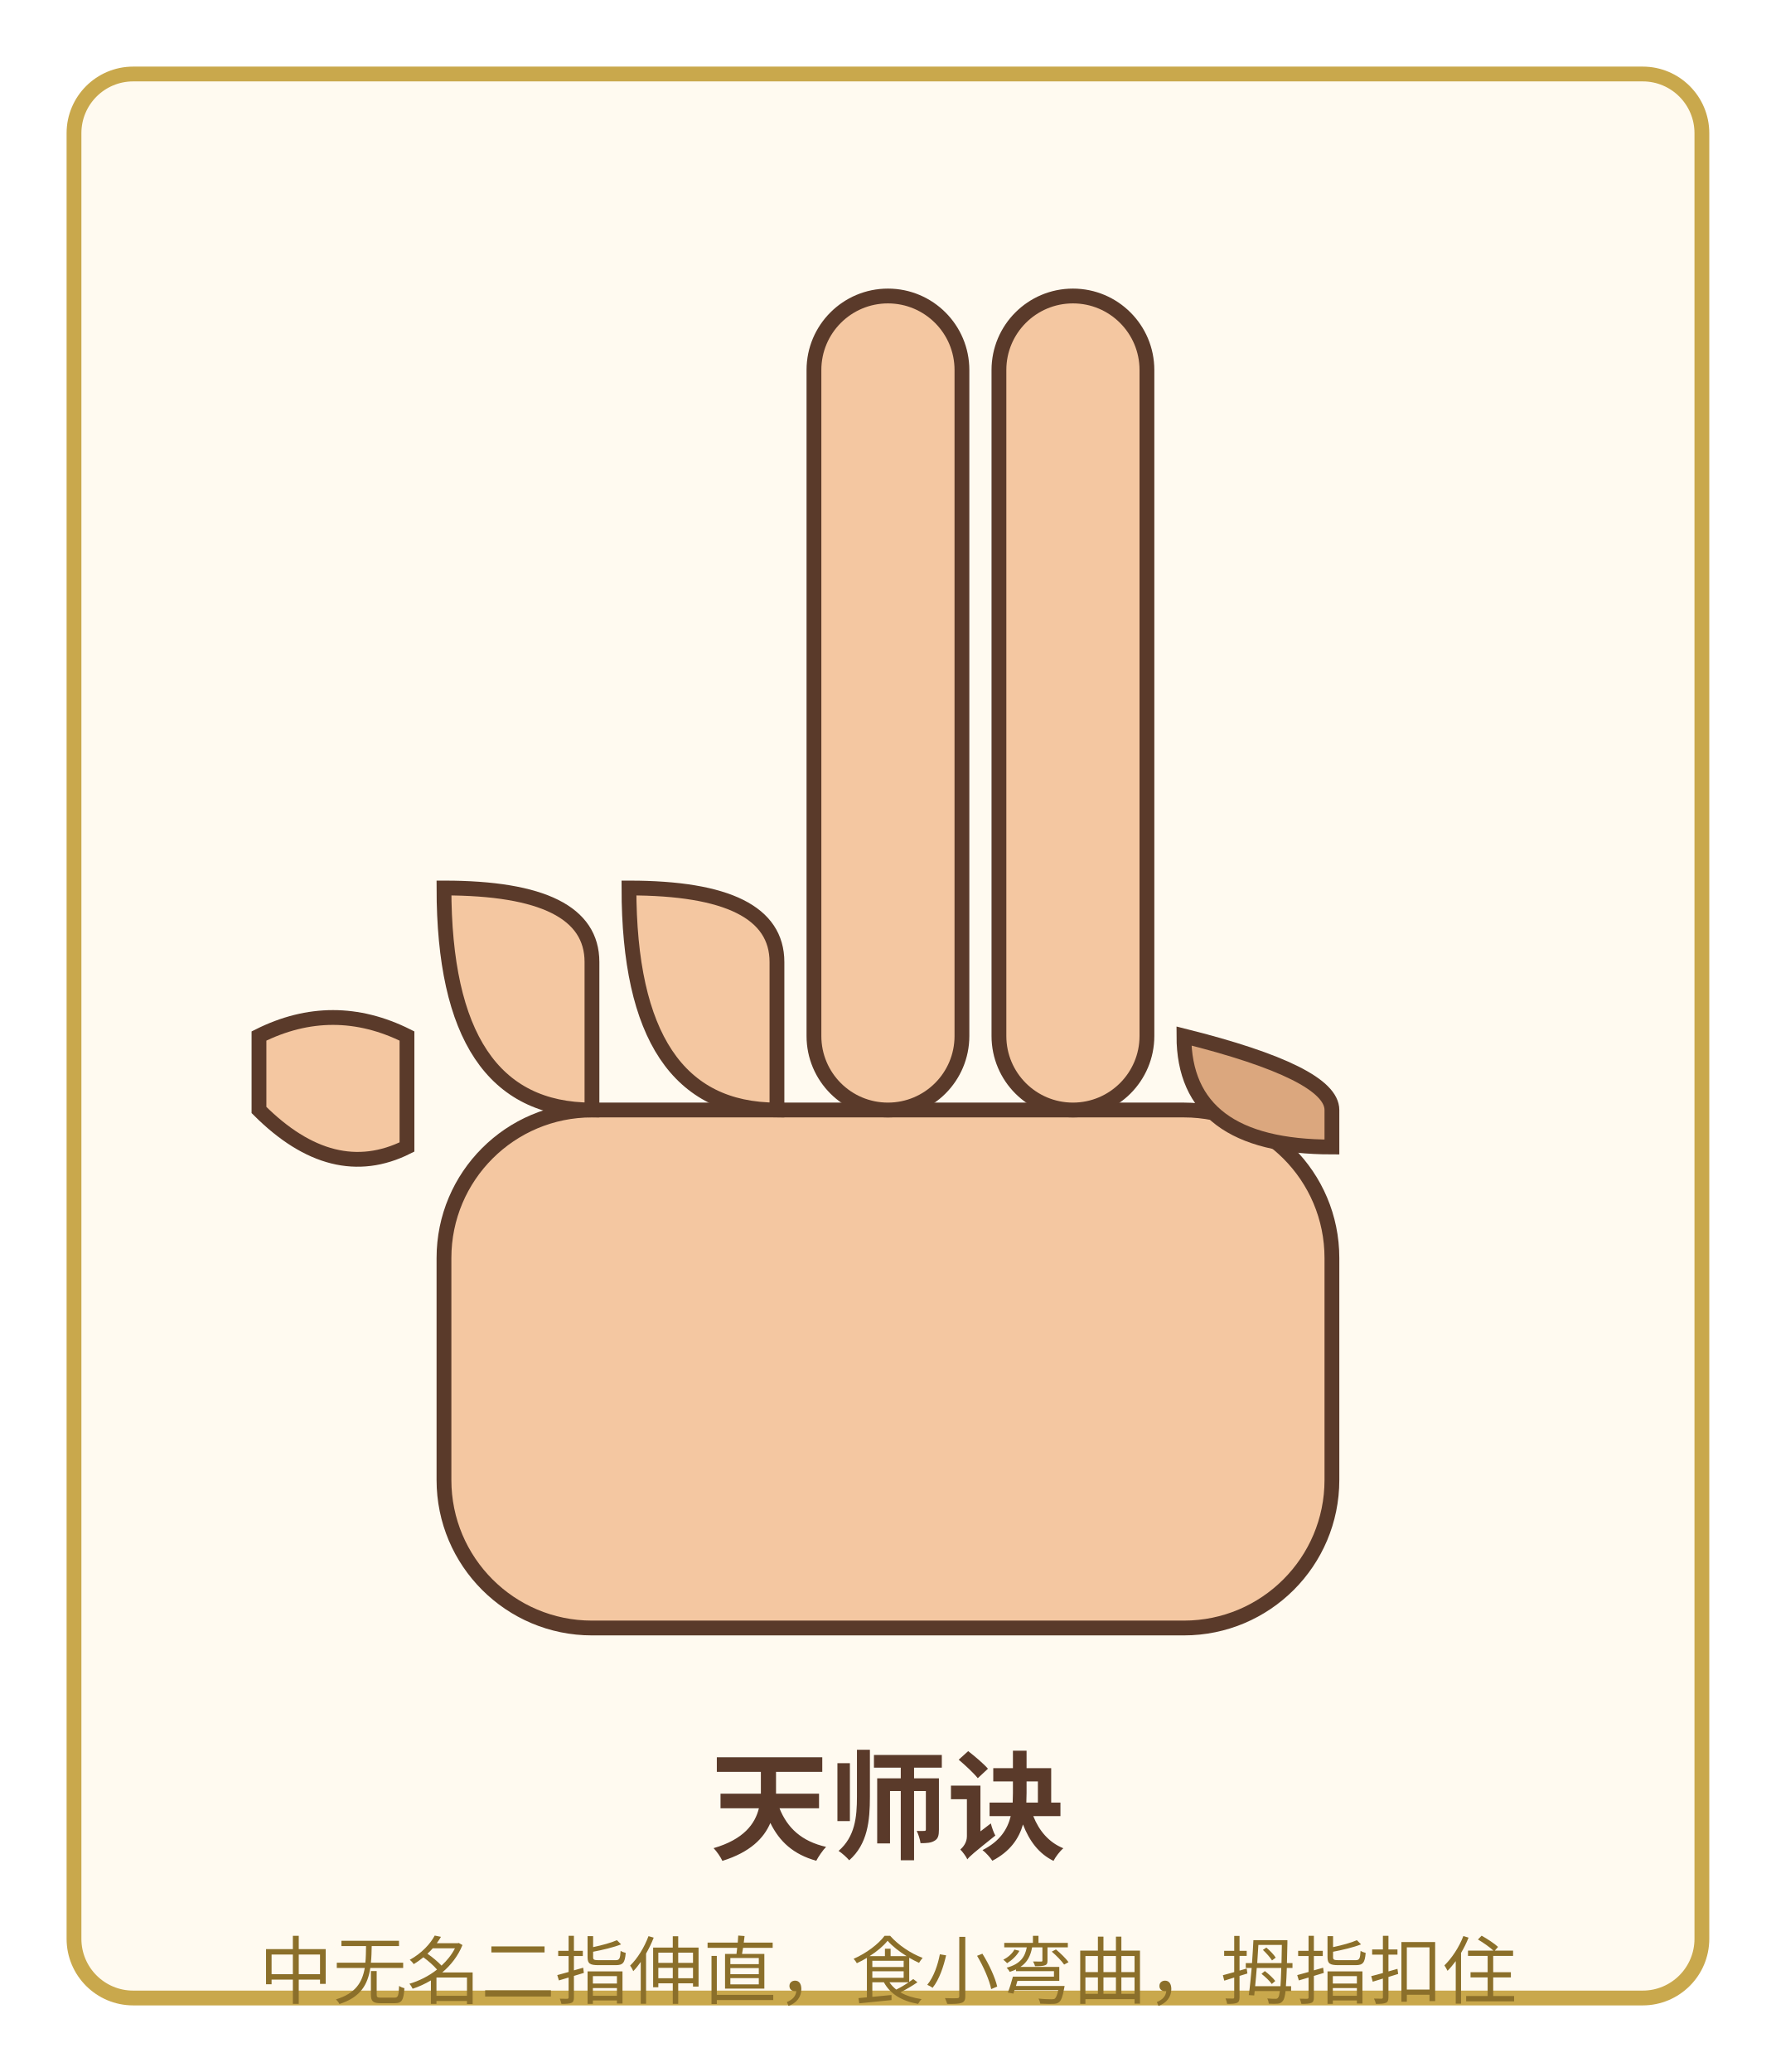
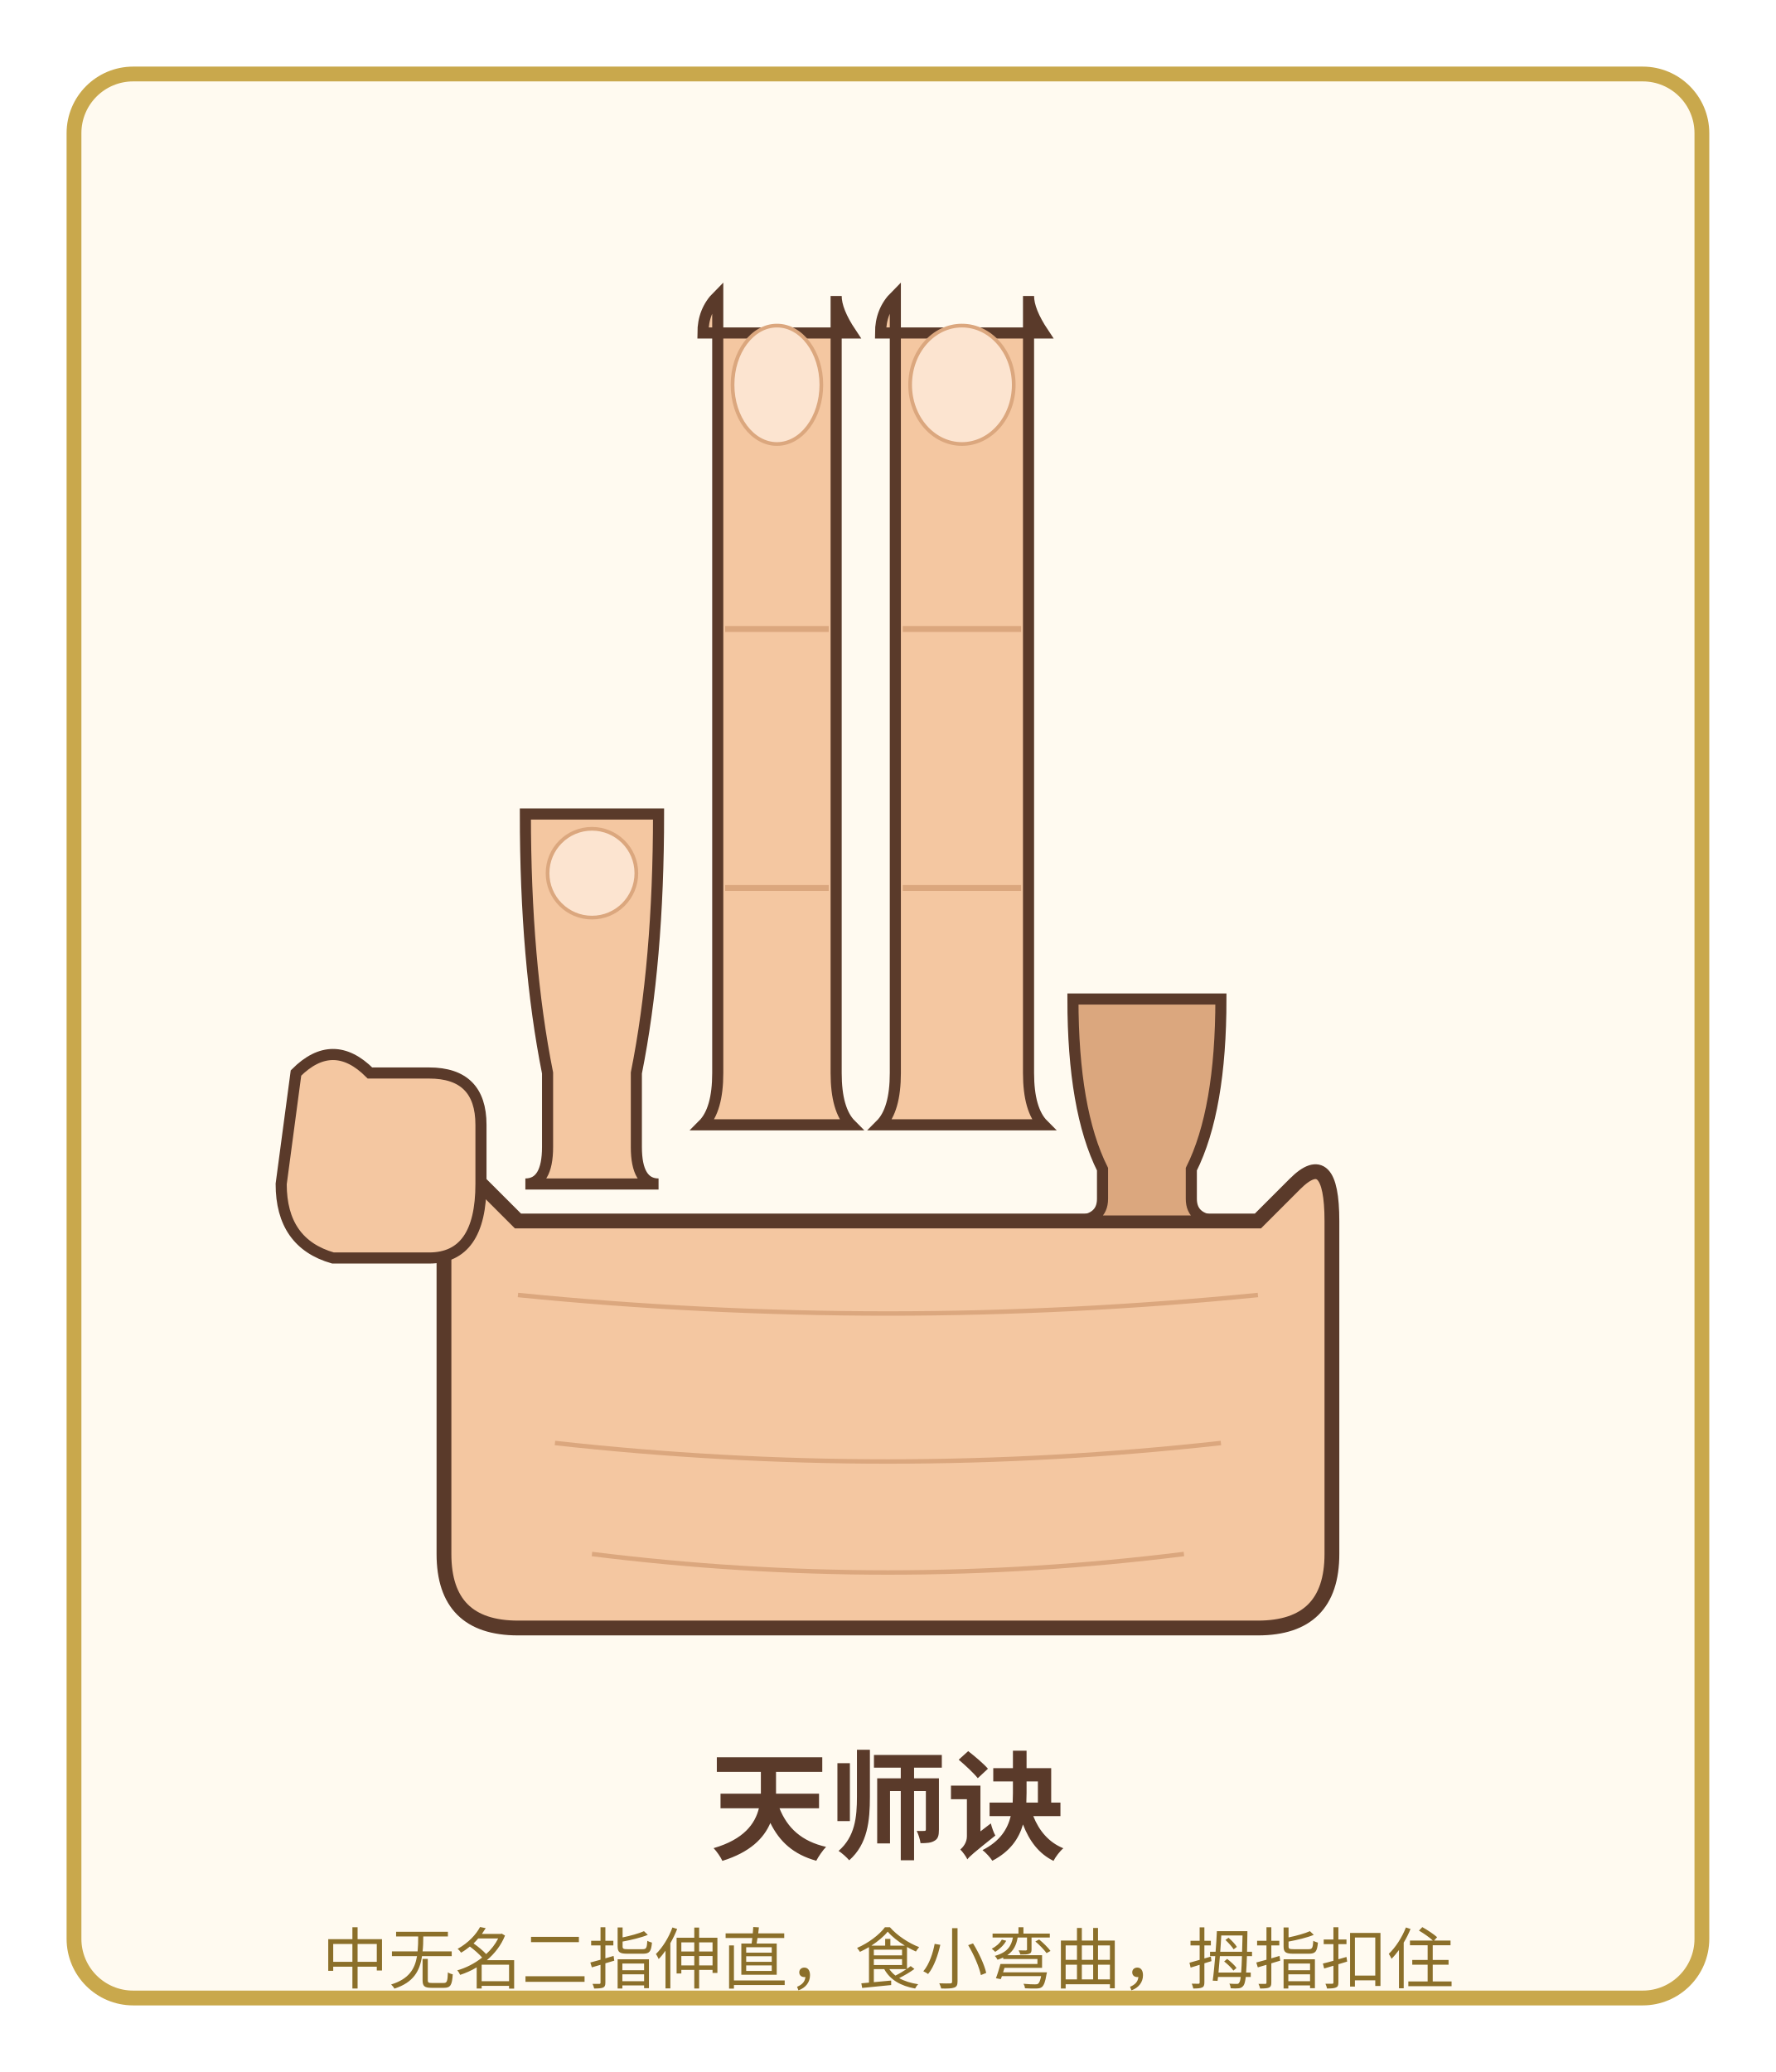
<svg xmlns="http://www.w3.org/2000/svg" viewBox="0 0 240 280" width="180">
  <rect x="10" y="10" width="220" height="260" fill="#fffaf0" stroke="#c9a84c" stroke-width="2" rx="8" />
-   <rect x="60" y="150" width="120" height="70" rx="20" fill="#f4c7a1" stroke="#5a3a2a" stroke-width="2" />
-   <path d="M 60 120 Q 60 150 80 150 L 80 130 Q 80 120 60 120 Z" fill="#f4c7a1" stroke="#5a3a2a" stroke-width="2" />
-   <path d="M 85 120 Q 85 150 105 150 L 105 130 Q 105 120 85 120 Z" fill="#f4c7a1" stroke="#5a3a2a" stroke-width="2" />
-   <rect x="110" y="40" width="20" height="110" rx="10" fill="#f4c7a1" stroke="#5a3a2a" stroke-width="2" />
-   <rect x="135" y="40" width="20" height="110" rx="10" fill="#f4c7a1" stroke="#5a3a2a" stroke-width="2" />
-   <path d="M 160 140 Q 160 155 180 155 L 180 150 Q 180 145 160 140 Z" fill="#dba77e" stroke="#5a3a2a" stroke-width="2" />
-   <path d="M 35 140 Q 45 135 55 140 L 55 155 Q 45 160 35 150 Z" fill="#f4c7a1" stroke="#5a3a2a" stroke-width="2" />
+   <path d="M 65 160 Q 60 155 60 165 L 60 210 Q 60 220 70 220 L 170 220 Q 180 220 180 210 L 180 165 Q 180 155 175 160 L 170 165 L 70 165 Z" fill="#f4c7a1" stroke="#5a3a2a" stroke-width="2" />
+   <path d="M 70 175 Q 120 180 170 175" fill="none" stroke="#dba77e" stroke-width="0.6" />
+   <path d="M 75 195 Q 120 200 165 195" fill="none" stroke="#dba77e" stroke-width="0.6" />
+   <path d="M 80 210 Q 120 215 160 210" fill="none" stroke="#dba77e" stroke-width="0.6" />
+   <path d="M 71 110 Q 71 130 74 145 L 74 155 Q 74 160 71 160 L 89 160 Q 86 160 86 155 L 86 145 Q 89 130 89 110 Z" fill="#f4c7a1" stroke="#5a3a2a" stroke-width="1.5" />
+   <ellipse cx="80" cy="118" rx="6" ry="6" fill="#fce4d0" stroke="#dba77e" stroke-width="0.5" />
+   <path d="M 95 45 Q 95 42 97 40 L 97 145 Q 97 150 95 152 L 115 152 Q 113 150 113 145 L 113 40 Q 113 42 115 45 Z" fill="#f4c7a1" stroke="#5a3a2a" stroke-width="1.5" />
+   <line x1="98" y1="85" x2="112" y2="85" stroke="#dba77e" stroke-width="0.8" />
+   <line x1="98" y1="120" x2="112" y2="120" stroke="#dba77e" stroke-width="0.8" />
+   <ellipse cx="105" cy="52" rx="6" ry="8" fill="#fce4d0" stroke="#dba77e" stroke-width="0.5" />
+   <path d="M 119 45 Q 119 42 121 40 L 121 145 Q 121 150 119 152 L 141 152 Q 139 150 139 145 L 139 40 Q 139 42 141 45 Z" fill="#f4c7a1" stroke="#5a3a2a" stroke-width="1.5" />
+   <line x1="122" y1="85" x2="138" y2="85" stroke="#dba77e" stroke-width="0.8" />
+   <line x1="122" y1="120" x2="138" y2="120" stroke="#dba77e" stroke-width="0.8" />
+   <ellipse cx="130" cy="52" rx="7" ry="8" fill="#fce4d0" stroke="#dba77e" stroke-width="0.5" />
+   <path d="M 145 135 Q 145 150 149 158 L 149 162 Q 149 165 145 165 L 165 165 Q 161 165 161 162 L 161 158 Q 165 150 165 135 Z" fill="#dba77e" stroke="#5a3a2a" stroke-width="1.5" />
+   <path d="M 50 145 Q 45 140 40 145 L 38 160 Q 38 168 45 170 L 58 170 Q 65 170 65 160 L 65 152 Q 65 145 58 145 Z" fill="#f4c7a1" stroke="#5a3a2a" stroke-width="1.5" />
  <text x="120" y="250" text-anchor="middle" font-size="16" font-family="'Noto Serif SC',serif" font-weight="bold" fill="#5a3a2a">天师诀</text>
-   <text x="120" y="270" text-anchor="middle" font-size="10" font-family="'Noto Serif SC',serif" fill="#8b6f2a">中无名二指伸直，食小弯曲，拇指扣住</text>
+   <text x="120" y="268" text-anchor="middle" font-size="9" font-family="'Noto Serif SC',serif" fill="#8b6f2a">中无名二指伸直，食小弯曲，拇指扣住</text>
</svg>
